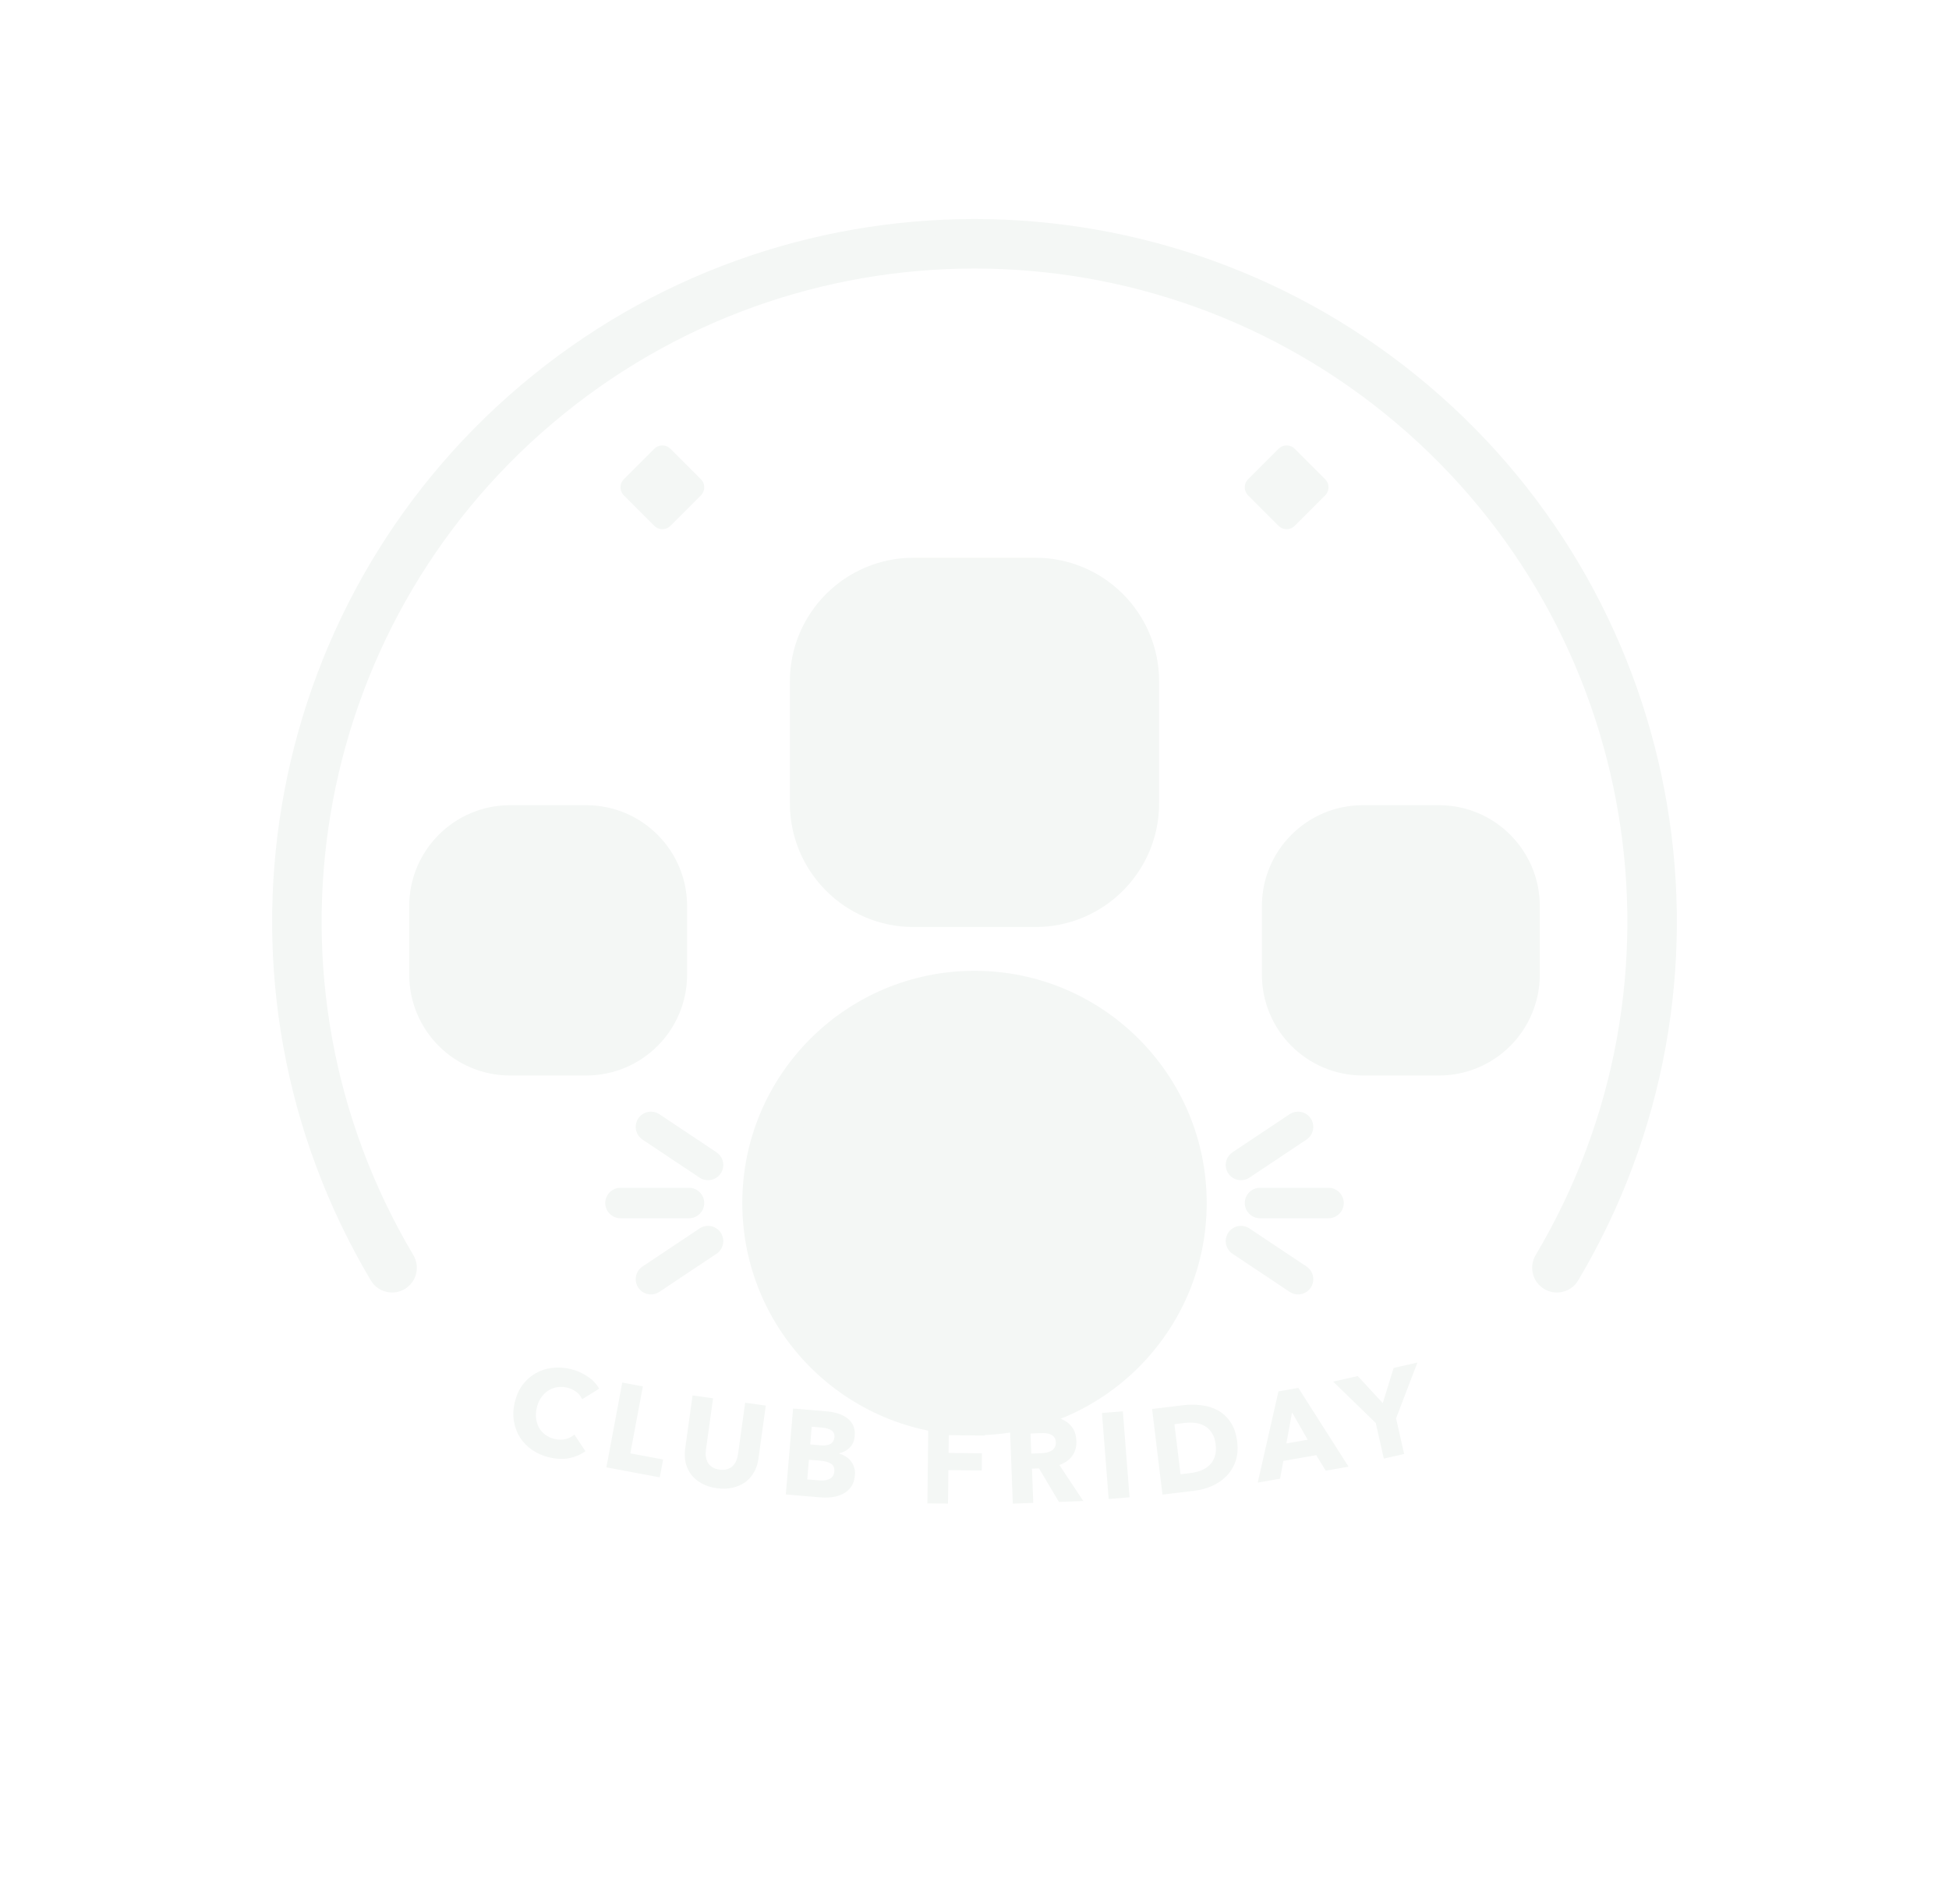
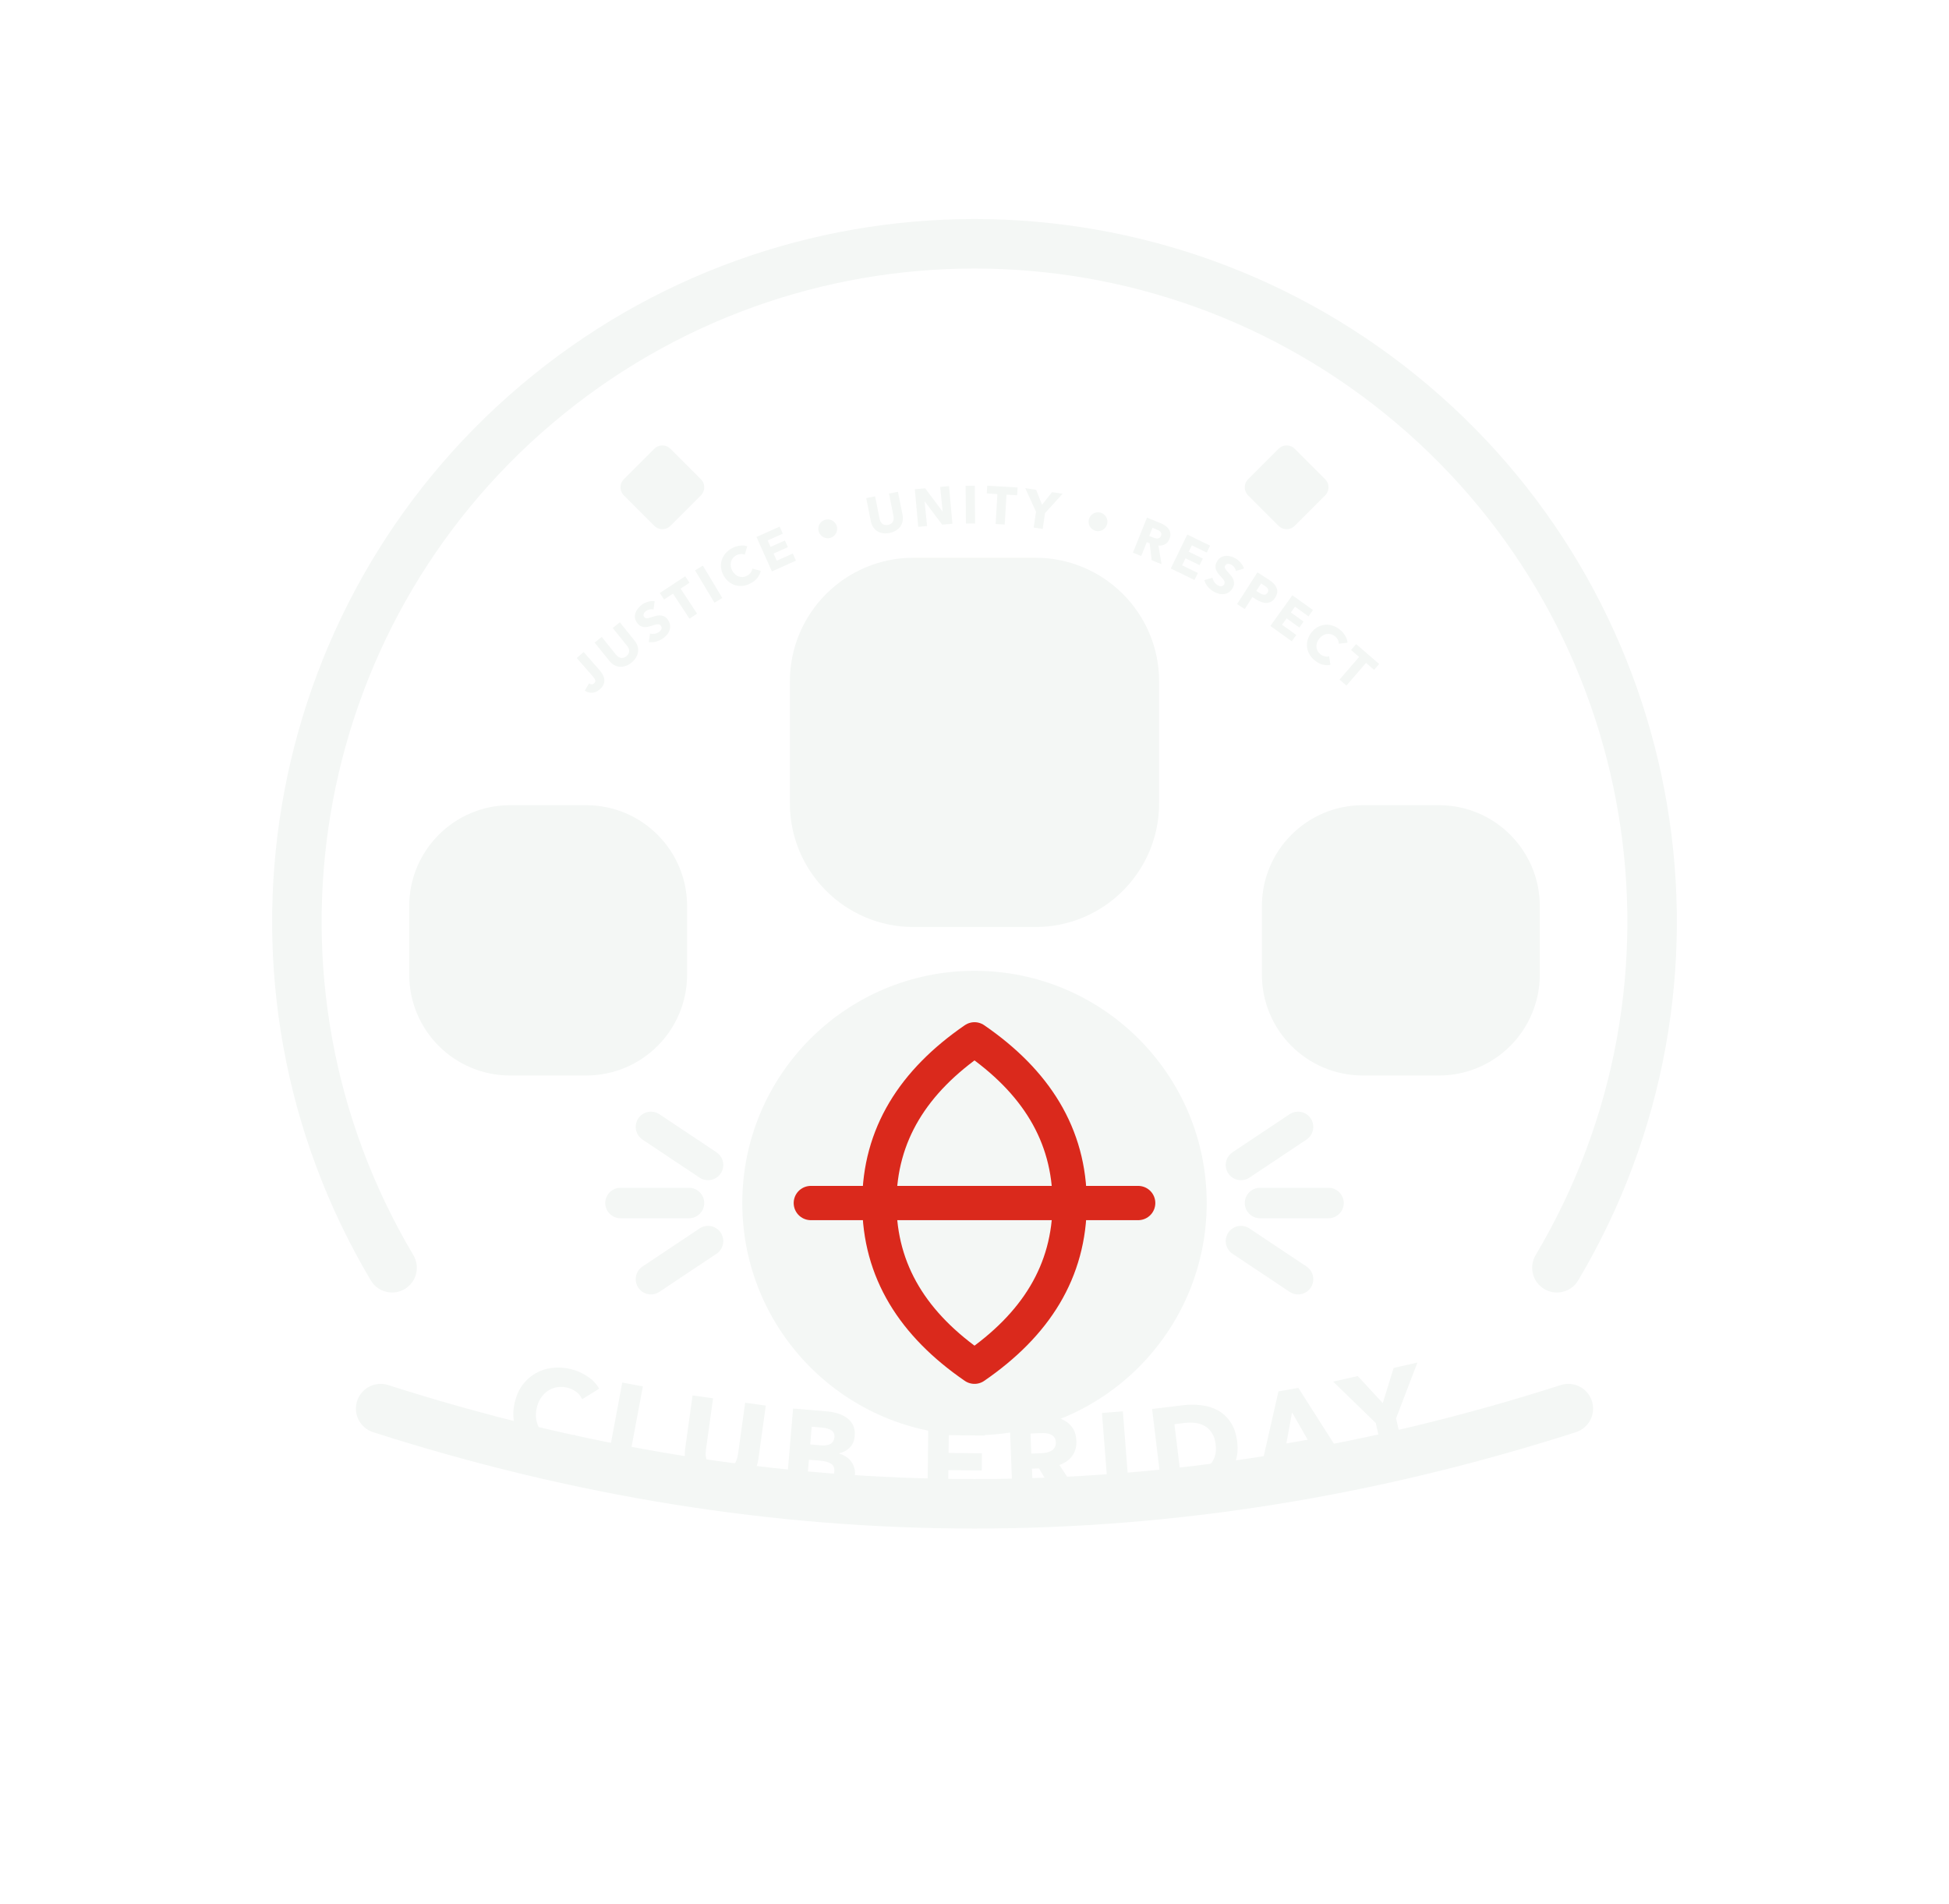
- <svg xmlns="http://www.w3.org/2000/svg" viewBox="0 0 512 500" role="img" aria-labelledby="title desc" version="1.1" id="svg14">
-   <g stroke="#F4F7F5" stroke-width="13" stroke-linecap="round" stroke-linejoin="round" id="g7">
+ <svg xmlns="http://www.w3.org/2000/svg" viewBox="0 0 512 500" role="img" aria-labelledby="title desc" version="1.1" id="svg15">
+   <g stroke="#F4F7F5" stroke-width="13" stroke-linecap="round" stroke-linejoin="round" id="g8">
    <path fill="none" stroke="#F4F7F5" d="M103 333a178 178 0 1 1 306 0" id="path1" />
    <g id="younger-member" aria-label="younger-member">
      <rect x="114" y="218" width="60" height="58" rx="20" fill="#F4F7F5" stroke="#F4F7F5" id="rect1" />
      <circle cx="144" cy="247" r="7" fill="none" stroke="none" id="circle1" />
    </g>
    <g id="adult-member" aria-label="adult-member">
      <rect x="214" y="153" width="84" height="84" rx="26" fill="#F4F7F5" stroke="#F4F7F5" id="rect2" />
      <circle cx="256" cy="195" r="9" fill="none" stroke="none" id="circle2" />
    </g>
    <g id="older-member" aria-label="older-member">
      <rect x="338" y="218" width="60" height="58" rx="20" fill="#F4F7F5" stroke="#F4F7F5" id="rect3" />
      <circle cx="368" cy="247" r="7" fill="none" stroke="none" id="circle3" />
    </g>
    <circle cx="256" cy="316" r="55" fill="#F4F7F5" stroke="#F4F7F5" stroke-width="12" id="circle4" />
-     <path fill="none" stroke="none" stroke-width="9" d="M256 273c-16 11-25 25-25 43s9 32 25 43m0-86c16 11 25 25 25 43s-9 32-25 43m-43-43h86" id="path4" />
+     <path fill="none" stroke="#DA291C" stroke-width="9" d="M256 273c-16 11-25 25-25 43s9 32 25 43m0-86c16 11 25 25 25 43s-9 32-25 43m-43-43h86" id="path4" />
    <path fill="none" stroke="#F4F7F5" stroke-width="8" d="M181 316h-18M186 306l-15-10M186 326l-15 10M331 316h18M326 306l15-10M326 326l15 10" id="path5" />
-     <path fill="#F4F7F5" stroke="#F4F7F5" stroke-width="6" d="m174 120 8 8-8 8-8-8z" id="path6" />
-     <path fill="#F4F7F5" stroke="#F4F7F5" stroke-width="6" d="m338 120 8 8-8 8-8-8z" id="path7" />
+     <path fill="none" stroke="#F4F7F5" d="M100 370 Q256 420 412 370" id="path6" />
+     <path fill="#F4F7F5" stroke="#F4F7F5" stroke-width="6" d="m174 120 8 8-8 8-8-8z" id="path7" />
+     <path fill="#F4F7F5" stroke="#F4F7F5" stroke-width="6" d="m338 120 8 8-8 8-8-8z" id="path8" />
  </g>
-   <defs id="defs7">
-     <path id="motto-arc" d="M103 333a178 178 0 1 1 306 0" />
+   <defs id="defs8">
+     <path id="motto-arc" d="M120 220 Q256 55 392 220" />
    <path id="name-arc" d="M100 370 Q256 420 412 370" />
  </defs>
-   <path d="M103 333a178 178 0 1 1 306 0" fill="none" stroke="none" stroke-width="0" stroke-linecap="round" id="path8" />
-   <path d="M100 370 Q256 420 412 370" fill="none" stroke="none" stroke-width="0" stroke-linecap="round" id="path9" />
-   <g font-family="Avenir Next, Trebuchet MS, Arial, sans-serif" text-anchor="middle" id="g14">
-     <g id="text13" style="font-weight:700;font-size:14px;letter-spacing:1.5;stroke-width:0;paint-order:stroke fill" aria-label="JUSTICE•UNITY•RESPECT">
-       <path style="fill:#f4f7f5" d="m 155.767,95.652 q 0.34,0.48 0.597,1.087 0.269,0.598 0.287,1.254 0.022,0.636 -0.302,1.294 -0.312,0.65 -1.135,1.232 -1.029,0.728 -2.086,0.687 -1.066,-0.052 -1.885,-0.724 l 1.313,-1.804 q 0.306,0.263 0.65,0.312 0.355,0.041 0.663,-0.178 0.48,-0.34 0.394,-0.776 -0.074,-0.445 -0.455,-0.982 l -3.777,-5.337 1.966,-1.391 3.769,5.325 z m 9.796,-6.688 q 0.474,0.76 0.605,1.553 0.136,0.773 -0.058,1.521 -0.201,0.736 -0.723,1.408 -0.51,0.664 -1.329,1.175 -0.832,0.519 -1.652,0.684 -0.821,0.165 -1.558,0.015 -0.745,-0.163 -1.379,-0.625 -0.642,-0.474 -1.116,-1.234 l -3.267,-5.239 2.02,-1.259 3.163,5.073 q 0.215,0.345 0.491,0.602 0.288,0.25 0.621,0.388 0.338,0.119 0.724,0.076 0.398,-0.05 0.825,-0.317 0.428,-0.267 0.636,-0.594 0.22,-0.335 0.262,-0.691 0.035,-0.368 -0.075,-0.729 -0.109,-0.361 -0.324,-0.705 l -3.163,-5.073 2.031,-1.267 3.267,5.239 z m 5.857,-7.349 q -0.458,-0.198 -1.008,-0.154 -0.544,0.025 -0.95,0.245 -0.209,0.114 -0.411,0.271 -0.189,0.15 -0.301,0.355 -0.119,0.192 -0.148,0.431 -0.024,0.22 0.116,0.478 0.12,0.221 0.287,0.322 0.179,0.094 0.411,0.111 0.245,0.011 0.544,-0.025 0.293,-0.047 0.654,-0.116 0.523,-0.093 1.103,-0.169 0.573,-0.088 1.127,-0.007 0.554,0.082 1.053,0.384 0.492,0.29 0.846,0.942 0.407,0.751 0.425,1.458 0.023,0.688 -0.251,1.299 -0.274,0.611 -0.783,1.11 -0.509,0.5 -1.149,0.847 -0.935,0.508 -1.982,0.662 -1.054,0.142 -1.96,-0.147 l 0.616,-2.151 q 0.534,0.22 1.197,0.21 0.669,-0.029 1.186,-0.309 0.234,-0.127 0.429,-0.296 0.195,-0.169 0.295,-0.367 0.112,-0.204 0.11,-0.442 -0.002,-0.238 -0.142,-0.496 -0.134,-0.246 -0.35,-0.352 -0.217,-0.105 -0.524,-0.114 -0.302,-0.027 -0.706,0.049 -0.399,0.057 -0.903,0.156 -0.492,0.092 -0.998,0.128 -0.494,0.029 -0.967,-0.08 -0.468,-0.128 -0.885,-0.427 -0.412,-0.318 -0.732,-0.909 -0.394,-0.726 -0.379,-1.403 0.015,-0.677 0.314,-1.27 0.299,-0.593 0.822,-1.068 0.516,-0.487 1.131,-0.821 0.738,-0.401 1.648,-0.544 0.922,-0.15 1.788,0.065 z m 7.638,-4.377 3.375,7.107 -2.163,1.027 -3.375,-7.107 -2.529,1.201 -0.877,-1.846 7.221,-3.43 0.877,1.846 z m 8.136,4.973 -3.856,-9.131 2.218,-0.937 3.856,9.131 z M 200.224,75.696 q -0.358,0.936 -1.11,1.689 -0.758,0.74 -1.941,1.174 -1.078,0.395 -2.128,0.377 -1.037,-0.022 -1.944,-0.421 -0.911,-0.412 -1.625,-1.179 -0.714,-0.767 -1.113,-1.858 -0.41,-1.117 -0.361,-2.164 0.062,-1.052 0.514,-1.933 0.447,-0.895 1.242,-1.574 0.795,-0.679 1.86,-1.069 0.986,-0.361 2.062,-0.353 1.085,-0.01 1.922,0.444 l -0.966,2.084 q -0.474,-0.318 -1.064,-0.341 -0.59,-0.022 -1.129,0.175 -0.592,0.217 -1.009,0.623 -0.409,0.389 -0.624,0.9 -0.215,0.511 -0.22,1.109 -0.009,0.585 0.217,1.203 0.231,0.631 0.621,1.084 0.39,0.454 0.871,0.709 0.49,0.238 1.053,0.27 0.563,0.032 1.142,-0.18 0.67,-0.246 1.074,-0.692 0.403,-0.446 0.551,-0.977 l 2.104,0.899 z m 2.656,0.613 -2.85,-9.493 6.383,-1.916 0.584,1.944 -4.17,1.252 0.535,1.783 3.942,-1.183 0.551,1.837 -3.942,1.183 0.592,1.971 4.412,-1.324 0.588,1.958 z" id="path14" />
-       <path style="fill:#f4f7f5" d="m 220.84,66.548 q 0.109,0.506 0.011,0.986 -0.098,0.479 -0.355,0.878 -0.258,0.399 -0.655,0.685 -0.397,0.286 -0.903,0.395 -0.506,0.109 -0.986,0.011 -0.479,-0.098 -0.878,-0.355 -0.399,-0.258 -0.685,-0.655 -0.286,-0.397 -0.395,-0.903 -0.109,-0.506 -0.011,-0.986 0.098,-0.479 0.355,-0.878 0.258,-0.399 0.655,-0.685 0.397,-0.286 0.903,-0.395 0.506,-0.109 0.986,-0.011 0.479,0.098 0.878,0.355 0.399,0.258 0.685,0.655 0.286,0.397 0.395,0.903 z" id="path15" />
-       <path style="fill:#f4f7f5" d="m 237.819,65.176 q 0.113,0.889 -0.099,1.664 -0.2,0.759 -0.688,1.358 -0.49,0.584 -1.245,0.977 -0.741,0.39 -1.699,0.512 -0.972,0.124 -1.787,-0.069 -0.815,-0.193 -1.422,-0.638 -0.609,-0.459 -0.992,-1.144 -0.385,-0.699 -0.498,-1.588 l -0.778,-6.125 2.361,-0.3 0.754,5.93 q 0.051,0.403 0.194,0.752 0.157,0.347 0.402,0.612 0.258,0.25 0.626,0.372 0.382,0.121 0.882,0.057 0.5,-0.064 0.826,-0.274 0.34,-0.213 0.527,-0.519 0.185,-0.32 0.236,-0.693 0.051,-0.373 1.6e-4,-0.776 l -0.754,-5.93 2.375,-0.302 0.778,6.125 z m 9.907,3.044 -4.358,-6.24 -0.042,0.002 0.431,6.468 -2.32,0.134 -0.573,-9.895 2.725,-0.158 4.343,6.227 0.042,-0.002 -0.43,-6.454 2.32,-0.134 0.573,9.895 z m 6.05,-0.178 -0.058,-9.912 2.408,-0.014 0.058,9.912 z m 10.313,-7.703 -0.295,7.862 -2.392,-0.09 0.295,-7.862 -2.798,-0.105 0.076,-2.043 7.988,0.299 -0.076,2.043 z m 9.886,4.398 -0.397,4.181 -2.383,-0.226 0.397,-4.181 -3.168,-6.038 2.885,0.274 1.758,3.851 2.451,-3.452 2.787,0.264 z" id="path16" />
-       <path style="fill:#f4f7f5" d="m 289.958,66.311 q -0.091,0.51 -0.363,0.916 -0.272,0.406 -0.662,0.678 -0.39,0.272 -0.865,0.386 -0.476,0.114 -0.985,0.023 -0.51,-0.091 -0.916,-0.363 -0.406,-0.272 -0.678,-0.662 -0.272,-0.39 -0.386,-0.865 -0.114,-0.476 -0.023,-0.985 0.091,-0.51 0.363,-0.916 0.272,-0.406 0.662,-0.678 0.39,-0.272 0.865,-0.386 0.476,-0.114 0.985,-0.023 0.51,0.091 0.916,0.363 0.406,0.272 0.678,0.662 0.272,0.39 0.386,0.865 0.114,0.476 0.023,0.985 z" id="path17" />
-       <path style="fill:#f4f7f5" d="m 302.245,74.283 -1.062,-4.352 -0.785,-0.208 -1.009,3.802 -2.273,-0.603 2.542,-9.581 3.654,0.969 q 0.69,0.183 1.3,0.504 0.627,0.311 1.052,0.786 0.438,0.478 0.602,1.116 0.164,0.637 -0.055,1.463 -0.258,0.974 -0.962,1.497 -0.704,0.523 -1.713,0.56 l 1.416,4.764 z m 1.668,-6.669 q 0.09,-0.338 -0.005,-0.581 -0.078,-0.252 -0.279,-0.422 -0.184,-0.179 -0.458,-0.295 -0.26,-0.112 -0.517,-0.181 l -1.231,-0.327 -0.592,2.233 1.096,0.291 q 0.284,0.075 0.593,0.114 0.312,0.025 0.588,-0.032 0.276,-0.057 0.486,-0.248 0.223,-0.187 0.32,-0.552 z m 3.372,8.118 3.096,-9.416 6.331,2.082 -0.634,1.928 -4.136,-1.36 -0.582,1.769 3.91,1.286 -0.599,1.822 -3.91,-1.286 -0.643,1.955 4.376,1.439 -0.638,1.942 z m 16.807,-1.778 q -0.144,-0.477 -0.531,-0.87 -0.369,-0.4 -0.8,-0.569 -0.222,-0.087 -0.472,-0.14 -0.237,-0.048 -0.465,-0.002 -0.223,0.033 -0.425,0.164 -0.184,0.124 -0.291,0.397 -0.092,0.235 -0.062,0.427 0.043,0.197 0.18,0.386 0.15,0.194 0.369,0.4 0.225,0.193 0.51,0.425 0.408,0.34 0.84,0.735 0.437,0.382 0.732,0.858 0.295,0.476 0.385,1.053 0.095,0.563 -0.175,1.254 -0.311,0.795 -0.841,1.264 -0.511,0.461 -1.155,0.645 -0.643,0.184 -1.354,0.116 -0.71,-0.068 -1.388,-0.333 -0.991,-0.388 -1.784,-1.089 -0.788,-0.714 -1.15,-1.593 l 2.042,-0.914 q 0.176,0.55 0.611,1.051 0.453,0.493 1.001,0.708 0.248,0.097 0.503,0.137 0.255,0.04 0.47,-0.011 0.228,-0.046 0.409,-0.201 0.181,-0.155 0.288,-0.428 0.102,-0.261 0.043,-0.494 -0.059,-0.234 -0.25,-0.474 -0.173,-0.248 -0.492,-0.509 -0.301,-0.268 -0.701,-0.59 -0.387,-0.317 -0.741,-0.681 -0.341,-0.359 -0.562,-0.791 -0.203,-0.44 -0.244,-0.952 -0.022,-0.52 0.223,-1.146 0.301,-0.769 0.828,-1.194 0.527,-0.425 1.173,-0.578 0.646,-0.153 1.346,-0.059 0.705,0.081 1.357,0.336 0.782,0.306 1.478,0.91 0.709,0.608 1.102,1.409 z m 11.002,5.381 q -0.362,0.789 -0.906,1.202 -0.538,0.4 -1.186,0.503 -0.648,0.103 -1.367,-0.042 -0.719,-0.145 -1.419,-0.466 l -1.082,-0.496 -1.558,3.398 -2.176,-0.998 4.133,-9.009 3.309,1.518 q 0.738,0.339 1.304,0.783 0.585,0.438 0.904,0.984 0.338,0.54 0.36,1.197 0.041,0.65 -0.315,1.426 z m -2.182,-0.985 q 0.146,-0.318 0.112,-0.58 -0.034,-0.262 -0.198,-0.476 -0.164,-0.214 -0.426,-0.38 -0.25,-0.161 -0.542,-0.295 l -0.954,-0.438 -0.975,2.125 0.916,0.42 q 0.305,0.14 0.609,0.218 0.303,0.078 0.578,0.049 0.287,-0.022 0.508,-0.167 0.226,-0.158 0.372,-0.476 z m 1.744,8.444 4.643,-8.757 5.888,3.122 -0.951,1.793 -3.847,-2.04 -0.872,1.645 3.636,1.928 -0.898,1.695 -3.636,-1.928 -0.964,1.818 4.069,2.158 -0.957,1.806 z m 16.749,8.008 q -0.955,0.303 -2.013,0.184 -1.051,-0.132 -2.127,-0.787 -0.981,-0.597 -1.621,-1.43 -0.628,-0.825 -0.882,-1.783 -0.246,-0.969 -0.09,-2.005 0.156,-1.036 0.76,-2.029 0.619,-1.016 1.468,-1.63 0.861,-0.607 1.832,-0.802 0.979,-0.207 2.005,-0.009 1.026,0.199 1.995,0.789 0.897,0.546 1.561,1.393 0.684,0.842 0.85,1.78 l -2.232,0.542 q -0.047,-0.569 -0.397,-1.045 -0.35,-0.475 -0.84,-0.774 -0.538,-0.328 -1.116,-0.401 -0.559,-0.078 -1.093,0.072 -0.534,0.15 -1.005,0.519 -0.463,0.357 -0.806,0.919 -0.349,0.574 -0.461,1.161 -0.112,0.588 -0.012,1.124 0.119,0.531 0.445,0.992 0.326,0.461 0.852,0.781 0.61,0.371 1.21,0.409 0.6,0.038 1.108,-0.178 l 0.607,2.206 z m 9.073,-1.636 -4.477,6.47 -1.969,-1.362 4.477,-6.47 -2.302,-1.593 1.163,-1.681 6.573,4.549 -1.163,1.681 z" id="path18" />
+   <path d="M120 220 Q256 55 392 220" fill="none" stroke="none" stroke-width="6" stroke-linecap="round" id="path9" />
+   <path d="M100 370 Q256 420 412 370" fill="none" stroke="none" stroke-width="6" stroke-linecap="round" id="path10" />
+   <g font-family="Avenir Next, Trebuchet MS, Arial, sans-serif" text-anchor="middle" id="g15">
+     <g id="text14" style="font-weight:700;font-size:14px;letter-spacing:1.5;stroke-width:0;paint-order:stroke fill" aria-label="JUSTICE•UNITY•RESPECT">
+       <path style="fill:#f4f7f5" d="m 157.619,176.167 q 0.387,0.442 0.706,1.019 0.33,0.567 0.416,1.218 0.087,0.631 -0.167,1.318 -0.243,0.678 -1.002,1.343 -0.948,0.83 -2.004,0.899 -1.065,0.059 -1.949,-0.526 l 1.12,-1.93 q 0.332,0.23 0.678,0.243 0.357,0.004 0.641,-0.245 0.442,-0.387 0.312,-0.813 -0.12,-0.435 -0.554,-0.93 l -4.308,-4.918 1.811,-1.587 4.299,4.908 z m 9.081,-7.9 q 0.562,0.698 0.787,1.469 0.227,0.751 0.125,1.517 -0.111,0.755 -0.549,1.484 -0.426,0.721 -1.179,1.326 -0.763,0.615 -1.558,0.877 -0.795,0.263 -1.545,0.201 -0.759,-0.072 -1.444,-0.455 -0.694,-0.394 -1.256,-1.092 l -3.871,-4.809 1.854,-1.492 3.749,4.657 q 0.255,0.316 0.559,0.538 0.315,0.213 0.663,0.311 0.35,0.078 0.728,-0.011 0.389,-0.097 0.781,-0.413 0.393,-0.316 0.56,-0.666 0.178,-0.359 0.177,-0.718 -0.01,-0.369 -0.162,-0.714 -0.152,-0.345 -0.406,-0.661 l -3.749,-4.657 1.865,-1.501 3.871,4.809 z m 4.991,-8.171 q -0.48,-0.135 -1.019,-0.019 -0.536,0.096 -0.909,0.369 -0.192,0.14 -0.371,0.323 -0.168,0.174 -0.252,0.391 -0.092,0.206 -0.09,0.447 0.005,0.221 0.179,0.459 0.148,0.204 0.327,0.282 0.189,0.07 0.422,0.056 0.244,-0.022 0.536,-0.096 0.284,-0.086 0.633,-0.202 0.506,-0.161 1.071,-0.313 0.557,-0.163 1.117,-0.156 0.56,0.007 1.094,0.241 0.526,0.223 0.963,0.822 0.503,0.69 0.614,1.389 0.114,0.679 -0.076,1.321 -0.191,0.642 -0.629,1.204 -0.439,0.563 -1.027,0.992 -0.86,0.627 -1.877,0.919 -1.026,0.28 -1.962,0.114 l 0.326,-2.213 q 0.558,0.147 1.215,0.05 0.66,-0.117 1.135,-0.464 0.215,-0.157 0.386,-0.35 0.171,-0.194 0.243,-0.403 0.084,-0.217 0.051,-0.453 -0.033,-0.236 -0.206,-0.473 -0.165,-0.226 -0.394,-0.302 -0.229,-0.076 -0.534,-0.044 -0.303,0.013 -0.694,0.142 -0.388,0.11 -0.875,0.274 -0.475,0.156 -0.972,0.259 -0.486,0.094 -0.97,0.049 -0.481,-0.065 -0.934,-0.307 -0.45,-0.261 -0.846,-0.804 -0.487,-0.667 -0.562,-1.34 -0.075,-0.673 0.143,-1.3 0.218,-0.627 0.674,-1.167 0.447,-0.551 1.013,-0.964 0.679,-0.495 1.561,-0.758 0.894,-0.271 1.78,-0.172 z m 7.102,-5.48 4.329,6.57 -1.999,1.317 -4.329,-6.57 -2.338,1.54 -1.125,-1.707 6.675,-4.398 1.125,1.707 z m 8.891,3.696 -5.101,-8.499 2.065,-1.239 5.101,8.499 z m 12.165,-8.362 q -0.225,0.977 -0.867,1.827 -0.648,0.837 -1.76,1.43 -1.013,0.54 -2.056,0.668 -1.03,0.121 -1.983,-0.148 -0.959,-0.282 -1.772,-0.943 -0.813,-0.661 -1.359,-1.687 -0.56,-1.05 -0.656,-2.093 -0.084,-1.05 0.242,-1.986 0.32,-0.948 1.013,-1.73 0.693,-0.782 1.694,-1.316 0.927,-0.494 1.994,-0.635 1.073,-0.16 1.965,0.174 l -0.669,2.197 q -0.514,-0.25 -1.101,-0.19 -0.587,0.059 -1.094,0.329 -0.556,0.296 -0.913,0.757 -0.352,0.441 -0.494,0.977 -0.143,0.536 -0.064,1.129 0.072,0.581 0.381,1.161 0.316,0.593 0.765,0.988 0.449,0.395 0.961,0.582 0.518,0.168 1.08,0.122 0.562,-0.046 1.106,-0.336 0.63,-0.336 0.968,-0.833 0.338,-0.497 0.411,-1.044 l 2.208,0.6 z m 2.934,0.143 -4.054,-9.045 6.081,-2.726 0.83,1.852 -3.973,1.781 0.762,1.699 3.756,-1.684 0.785,1.75 -3.756,1.684 0.842,1.878 4.203,-1.884 0.836,1.865 z" id="path15" />
+       <path style="fill:#f4f7f5" d="m 219.8,138.124 q 0.162,0.492 0.117,0.979 -0.046,0.487 -0.26,0.911 -0.214,0.424 -0.578,0.751 -0.364,0.327 -0.856,0.489 -0.492,0.162 -0.979,0.117 -0.487,-0.046 -0.911,-0.26 -0.424,-0.214 -0.751,-0.578 -0.327,-0.364 -0.489,-0.856 -0.162,-0.492 -0.117,-0.979 0.046,-0.487 0.26,-0.911 0.214,-0.424 0.578,-0.751 0.364,-0.327 0.856,-0.489 0.492,-0.162 0.979,-0.117 0.487,0.046 0.911,0.26 0.424,0.214 0.751,0.578 0.327,0.364 0.489,0.856 z" id="path16" />
+       <path style="fill:#f4f7f5" d="m 237.095,135.231 q 0.175,0.879 0.018,1.667 -0.146,0.771 -0.591,1.403 -0.448,0.617 -1.173,1.062 -0.711,0.441 -1.659,0.63 -0.961,0.191 -1.787,0.056 -0.826,-0.135 -1.463,-0.537 -0.639,-0.415 -1.07,-1.072 -0.433,-0.67 -0.608,-1.549 l -1.206,-6.055 2.334,-0.465 1.168,5.863 q 0.079,0.398 0.247,0.736 0.181,0.335 0.444,0.582 0.274,0.231 0.65,0.327 0.39,0.094 0.884,-0.005 0.494,-0.098 0.805,-0.332 0.324,-0.236 0.489,-0.554 0.162,-0.332 0.187,-0.708 0.025,-0.376 -0.054,-0.774 l -1.168,-5.863 2.348,-0.468 1.206,6.055 z m 10.404,2.578 -4.565,-6.091 -0.042,0.004 0.647,6.45 -2.314,0.212 -0.905,-9.871 2.719,-0.249 4.55,6.078 0.042,-0.004 -0.646,-6.436 2.314,-0.212 0.905,9.871 z m 6.253,-0.292 -0.092,-9.912 2.408,-0.022 0.092,9.912 z m 10.654,-7.596 -0.466,7.854 -2.39,-0.142 0.466,-7.854 -2.795,-0.166 0.121,-2.04 7.98,0.474 -0.121,2.04 z m 10.126,4.851 -0.621,4.154 -2.368,-0.354 0.621,-4.154 -2.839,-6.2 2.866,0.428 1.549,3.94 2.633,-3.315 2.769,0.414 z" id="path17" />
+       <path style="fill:#f4f7f5" d="m 290.832,137.706 q -0.139,0.499 -0.447,0.878 -0.309,0.379 -0.722,0.613 -0.414,0.234 -0.898,0.303 -0.484,0.069 -0.983,-0.069 -0.499,-0.139 -0.878,-0.447 -0.379,-0.309 -0.613,-0.722 -0.234,-0.414 -0.303,-0.898 -0.069,-0.484 0.069,-0.983 0.139,-0.499 0.447,-0.878 0.309,-0.379 0.722,-0.613 0.414,-0.234 0.898,-0.303 0.484,-0.069 0.983,0.069 0.499,0.139 0.878,0.447 0.379,0.309 0.613,0.722 0.234,0.414 0.303,0.898 0.069,0.484 -0.069,0.983 z" id="path18" />
+       <path style="fill:#f4f7f5" d="m 302.541,147.15 -0.524,-4.449 -0.754,-0.302 -1.464,3.651 -2.183,-0.875 3.689,-9.2 3.508,1.407 q 0.663,0.266 1.229,0.659 0.585,0.385 0.948,0.908 0.377,0.528 0.462,1.181 0.085,0.653 -0.233,1.445 -0.375,0.936 -1.137,1.369 -0.762,0.434 -1.768,0.347 l 0.825,4.901 z m 2.467,-6.417 q 0.13,-0.325 0.066,-0.577 -0.047,-0.26 -0.226,-0.453 -0.161,-0.2 -0.418,-0.349 -0.244,-0.143 -0.491,-0.242 l -1.182,-0.474 -0.86,2.144 1.053,0.422 q 0.273,0.109 0.574,0.185 0.307,0.063 0.588,0.04 0.281,-0.023 0.512,-0.187 0.244,-0.158 0.385,-0.509 z m 2.56,8.591 4.33,-8.916 5.994,2.911 -0.887,1.826 -3.916,-1.902 -0.814,1.675 3.702,1.798 -0.838,1.725 -3.702,-1.798 -0.899,1.851 4.143,2.012 -0.893,1.839 z m 17.105,0.655 q -0.076,-0.493 -0.405,-0.935 -0.31,-0.448 -0.712,-0.675 -0.207,-0.117 -0.447,-0.204 -0.228,-0.08 -0.461,-0.067 -0.226,0.001 -0.444,0.103 -0.199,0.097 -0.344,0.353 -0.124,0.22 -0.121,0.414 0.015,0.201 0.124,0.407 0.121,0.213 0.31,0.448 0.196,0.223 0.446,0.492 0.357,0.394 0.729,0.845 0.379,0.439 0.605,0.952 0.225,0.513 0.234,1.096 0.015,0.571 -0.349,1.218 -0.419,0.744 -1.009,1.135 -0.571,0.385 -1.234,0.478 -0.663,0.092 -1.357,-0.074 -0.694,-0.166 -1.328,-0.524 -0.927,-0.523 -1.614,-1.328 -0.68,-0.817 -0.917,-1.738 l 2.15,-0.62 q 0.097,0.569 0.458,1.126 0.38,0.552 0.892,0.841 0.232,0.131 0.479,0.206 0.247,0.075 0.467,0.055 0.233,-0.013 0.433,-0.141 0.201,-0.128 0.345,-0.384 0.138,-0.244 0.112,-0.483 -0.026,-0.239 -0.182,-0.504 -0.137,-0.27 -0.417,-0.572 -0.261,-0.308 -0.612,-0.682 -0.339,-0.368 -0.638,-0.778 -0.287,-0.403 -0.446,-0.862 -0.14,-0.465 -0.108,-0.977 0.051,-0.518 0.381,-1.103 0.406,-0.72 0.987,-1.067 0.581,-0.347 1.243,-0.408 0.661,-0.061 1.341,0.129 0.687,0.178 1.297,0.522 0.732,0.413 1.337,1.107 0.617,0.701 0.895,1.549 z m 10.334,6.986 q -0.468,0.731 -1.064,1.064 -0.588,0.321 -1.245,0.333 -0.656,0.012 -1.348,-0.232 -0.692,-0.244 -1.34,-0.659 l -1.002,-0.642 -2.017,3.147 -2.015,-1.292 5.349,-8.345 3.064,1.964 q 0.684,0.438 1.182,0.957 0.518,0.515 0.758,1.101 0.259,0.582 0.189,1.235 -0.051,0.649 -0.511,1.368 z m -2.023,-1.28 q 0.189,-0.295 0.192,-0.559 0.003,-0.264 -0.129,-0.499 -0.132,-0.235 -0.369,-0.436 -0.225,-0.194 -0.496,-0.368 l -0.884,-0.567 -1.262,1.968 0.849,0.544 q 0.283,0.181 0.572,0.3 0.29,0.119 0.565,0.13 0.288,0.018 0.526,-0.095 0.246,-0.125 0.435,-0.419 z m 0.741,8.73 5.773,-8.057 5.417,3.881 -1.182,1.65 -3.539,-2.536 -1.085,1.514 3.346,2.397 -1.117,1.559 -3.346,-2.397 -1.199,1.673 3.744,2.683 -1.191,1.661 z m 15.772,10.225 q -0.985,0.184 -2.021,-0.064 -1.027,-0.259 -2.015,-1.042 -0.9,-0.713 -1.434,-1.617 -0.523,-0.896 -0.657,-1.877 -0.125,-0.992 0.156,-2.001 0.281,-1.009 1.003,-1.92 0.739,-0.933 1.657,-1.438 0.929,-0.497 1.917,-0.572 0.997,-0.086 1.991,0.237 0.994,0.323 1.883,1.027 0.823,0.652 1.379,1.574 0.575,0.92 0.626,1.871 l -2.281,0.265 q 0.023,-0.571 -0.266,-1.085 -0.289,-0.515 -0.739,-0.871 -0.494,-0.391 -1.059,-0.535 -0.545,-0.146 -1.094,-0.062 -0.548,0.084 -1.061,0.392 -0.504,0.298 -0.912,0.814 -0.417,0.527 -0.6,1.096 -0.183,0.569 -0.15,1.114 0.053,0.542 0.32,1.039 0.267,0.497 0.75,0.88 0.56,0.443 1.151,0.554 0.591,0.111 1.121,-0.041 l 0.333,2.264 z m 9.352,-0.518 -5.142,5.955 -1.812,-1.564 5.142,-5.955 -2.119,-1.83 1.336,-1.547 6.051,5.224 -1.336,1.547 z" id="path19" />
    </g>
-     <path d="m 153.785,381.183 q -1.858,1.34 -4.241,1.835 -2.376,0.464 -5.18,-0.192 -2.555,-0.597 -4.54,-1.948 -1.953,-1.344 -3.186,-3.242 -1.225,-1.929 -1.626,-4.291 -0.401,-2.361 0.203,-4.948 0.619,-2.649 2.025,-4.588 1.437,-1.932 3.407,-3.049 1.977,-1.148 4.348,-1.449 2.371,-0.3 4.895,0.289 2.337,0.546 4.384,1.912 2.085,1.342 3.116,3.259 l -4.459,2.77 q -0.508,-1.203 -1.606,-1.986 -1.099,-0.783 -2.376,-1.081 -1.402,-0.328 -2.71,-0.075 -1.269,0.229 -2.322,0.936 -1.053,0.707 -1.811,1.844 -0.751,1.106 -1.094,2.571 -0.35,1.496 -0.173,2.851 0.176,1.356 0.775,2.449 0.637,1.069 1.674,1.837 1.036,0.768 2.407,1.088 1.589,0.371 2.919,0.025 1.33,-0.346 2.279,-1.176 l 2.892,4.357 z m 5.513,4.243 4.168,-22.269 5.41,1.013 -3.291,17.583 8.618,1.613 -0.877,4.687 z m 39.936,-2.243 q -0.282,2.029 -1.212,3.612 -0.894,1.556 -2.329,2.584 -1.431,0.997 -3.33,1.412 -1.867,0.419 -4.054,0.116 -2.219,-0.308 -3.901,-1.22 -1.683,-0.912 -2.756,-2.256 -1.069,-1.376 -1.506,-3.117 -0.432,-1.772 -0.151,-3.801 l 1.94,-13.978 5.388,0.748 -1.879,13.534 q -0.128,0.919 -0.02,1.774 0.139,0.859 0.522,1.591 0.419,0.704 1.159,1.195 0.771,0.495 1.912,0.653 1.141,0.158 1.986,-0.112 0.877,-0.266 1.472,-0.83 0.6,-0.595 0.936,-1.389 0.336,-0.793 0.464,-1.712 l 1.879,-13.534 5.42,0.752 -1.94,13.978 z m 25.354,4.287 q -0.157,1.849 -0.998,3.063 -0.839,1.181 -2.115,1.844 -1.277,0.662 -2.869,0.881 -1.558,0.189 -3.184,0.051 l -8.992,-0.763 1.915,-22.575 8.992,0.763 q 1.307,0.111 2.654,0.514 1.349,0.371 2.409,1.136 1.062,0.732 1.669,1.908 0.607,1.175 0.461,2.897 -0.16,1.881 -1.285,3.038 -1.123,1.125 -2.827,1.527 l -0.005,0.064 q 0.943,0.241 1.734,0.757 0.826,0.488 1.375,1.209 0.581,0.724 0.856,1.646 0.307,0.925 0.212,2.041 z m -5.383,-9.995 q 0.097,-1.148 -0.752,-1.734 -0.815,-0.615 -2.537,-0.761 l -2.678,-0.227 -0.395,4.655 2.933,0.249 q 1.531,0.13 2.411,-0.406 0.915,-0.565 1.018,-1.776 z m -0.027,9.022 q 0.119,-1.403 -0.887,-2.034 -1.006,-0.631 -2.76,-0.78 l -3.029,-0.257 -0.438,5.165 3.061,0.26 q 0.638,0.054 1.315,0.015 0.712,-0.068 1.279,-0.309 0.598,-0.238 0.992,-0.719 0.397,-0.512 0.467,-1.341 z m 30.063,-9.529 -0.053,4.672 8.767,0.099 -0.051,4.512 -8.767,-0.099 -0.099,8.799 -5.408,-0.061 0.255,-22.655 14.911,0.168 -0.053,4.672 z m 28.942,17.54 -5.231,-8.801 -1.855,0.07 0.338,8.986 -5.372,0.202 -0.853,-22.64 8.634,-0.325 q 1.631,-0.061 3.179,0.233 1.579,0.261 2.824,1.014 1.277,0.752 2.062,2.036 0.785,1.283 0.858,3.234 0.087,2.302 -1.101,3.916 -1.188,1.614 -3.369,2.368 l 6.281,9.466 z m -0.815,-15.692 q -0.03,-0.799 -0.4,-1.266 -0.339,-0.5 -0.892,-0.735 -0.522,-0.269 -1.198,-0.339 -0.643,-0.072 -1.251,-0.049 l -2.91,0.11 0.199,5.276 2.59,-0.098 q 0.672,-0.025 1.371,-0.148 0.699,-0.154 1.263,-0.464 0.565,-0.309 0.896,-0.866 0.363,-0.558 0.331,-1.421 z m 13.88,14.914 -1.763,-22.587 5.487,-0.428 1.763,22.587 z m 33.761,-14.995 q 0.358,2.954 -0.492,5.249 -0.822,2.259 -2.464,3.876 -1.614,1.582 -3.788,2.522 -2.179,0.909 -4.498,1.189 l -8.387,1.016 -2.725,-22.492 8.133,-0.985 q 2.383,-0.289 4.771,0.002 2.384,0.259 4.353,1.342 1.965,1.051 3.338,3.077 1.374,2.026 1.758,5.202 z m -5.655,0.685 q -0.231,-1.906 -1.016,-3.068 -0.758,-1.198 -1.894,-1.801 -1.109,-0.639 -2.482,-0.795 -1.341,-0.16 -2.739,0.009 l -2.7,0.327 1.593,13.152 2.573,-0.312 q 1.461,-0.177 2.757,-0.656 1.324,-0.515 2.248,-1.4 0.956,-0.889 1.406,-2.233 0.481,-1.348 0.254,-3.222 z m 28.919,6.881 -2.502,-4.077 -8.636,1.515 -0.871,4.669 -5.862,1.028 5.447,-23.957 5.232,-0.918 13.181,20.69 z m -8.858,-15.308 -1.493,8.157 5.61,-0.984 z m 27.331,1.563 2.121,9.363 -5.337,1.209 -2.121,-9.363 -11.186,-10.852 6.46,-1.464 6.565,7.109 2.86,-9.244 6.242,-1.414 z" id="text14" style="font-weight:800;font-size:32px;letter-spacing:4;fill:#f4f7f5;stroke-width:0;paint-order:stroke fill" aria-label="CLUB FRIDAY" />
+     <path d="m 153.785,381.183 q -1.858,1.34 -4.241,1.835 -2.376,0.464 -5.18,-0.192 -2.555,-0.597 -4.54,-1.948 -1.953,-1.344 -3.186,-3.242 -1.225,-1.929 -1.626,-4.291 -0.401,-2.361 0.203,-4.948 0.619,-2.649 2.025,-4.588 1.437,-1.932 3.407,-3.049 1.977,-1.148 4.348,-1.449 2.371,-0.3 4.895,0.289 2.337,0.546 4.384,1.912 2.085,1.342 3.116,3.259 l -4.459,2.77 q -0.508,-1.203 -1.606,-1.986 -1.099,-0.783 -2.376,-1.081 -1.402,-0.328 -2.71,-0.075 -1.269,0.229 -2.322,0.936 -1.053,0.707 -1.811,1.844 -0.751,1.106 -1.094,2.571 -0.35,1.496 -0.173,2.851 0.176,1.356 0.775,2.449 0.637,1.069 1.674,1.837 1.036,0.768 2.407,1.088 1.589,0.371 2.919,0.025 1.33,-0.346 2.279,-1.176 l 2.892,4.357 z m 5.513,4.243 4.168,-22.269 5.41,1.013 -3.291,17.583 8.618,1.613 -0.877,4.687 z m 39.936,-2.243 q -0.282,2.029 -1.212,3.612 -0.894,1.556 -2.329,2.584 -1.431,0.997 -3.33,1.412 -1.867,0.419 -4.054,0.116 -2.219,-0.308 -3.901,-1.22 -1.683,-0.912 -2.756,-2.256 -1.069,-1.376 -1.506,-3.117 -0.432,-1.772 -0.151,-3.801 l 1.94,-13.978 5.388,0.748 -1.879,13.534 q -0.128,0.919 -0.02,1.774 0.139,0.859 0.522,1.591 0.419,0.704 1.159,1.195 0.771,0.495 1.912,0.653 1.141,0.158 1.986,-0.112 0.877,-0.266 1.472,-0.83 0.6,-0.595 0.936,-1.389 0.336,-0.793 0.464,-1.712 l 1.879,-13.534 5.42,0.752 -1.94,13.978 z m 25.354,4.287 q -0.157,1.849 -0.998,3.063 -0.839,1.181 -2.115,1.844 -1.277,0.662 -2.869,0.881 -1.558,0.189 -3.184,0.051 l -8.992,-0.763 1.915,-22.575 8.992,0.763 q 1.307,0.111 2.654,0.514 1.349,0.371 2.409,1.136 1.062,0.732 1.669,1.908 0.607,1.175 0.461,2.897 -0.16,1.881 -1.285,3.038 -1.123,1.125 -2.827,1.527 l -0.005,0.064 q 0.943,0.241 1.734,0.757 0.826,0.488 1.375,1.209 0.581,0.724 0.856,1.646 0.307,0.925 0.212,2.041 z m -5.383,-9.995 q 0.097,-1.148 -0.752,-1.734 -0.815,-0.615 -2.537,-0.761 l -2.678,-0.227 -0.395,4.655 2.933,0.249 q 1.531,0.13 2.411,-0.406 0.915,-0.565 1.018,-1.776 z m -0.027,9.022 q 0.119,-1.403 -0.887,-2.034 -1.006,-0.631 -2.76,-0.78 l -3.029,-0.257 -0.438,5.165 3.061,0.26 q 0.638,0.054 1.315,0.015 0.712,-0.068 1.279,-0.309 0.598,-0.238 0.992,-0.719 0.397,-0.512 0.467,-1.341 z m 30.063,-9.529 -0.053,4.672 8.767,0.099 -0.051,4.512 -8.767,-0.099 -0.099,8.799 -5.408,-0.061 0.255,-22.655 14.911,0.168 -0.053,4.672 z m 28.942,17.54 -5.231,-8.801 -1.855,0.07 0.338,8.986 -5.372,0.202 -0.853,-22.64 8.634,-0.325 q 1.631,-0.061 3.179,0.233 1.579,0.261 2.824,1.014 1.277,0.752 2.062,2.036 0.785,1.283 0.858,3.234 0.087,2.302 -1.101,3.916 -1.188,1.614 -3.369,2.368 l 6.281,9.466 z m -0.815,-15.692 q -0.03,-0.799 -0.4,-1.266 -0.339,-0.5 -0.892,-0.735 -0.522,-0.269 -1.198,-0.339 -0.643,-0.072 -1.251,-0.049 l -2.91,0.11 0.199,5.276 2.59,-0.098 q 0.672,-0.025 1.371,-0.148 0.699,-0.154 1.263,-0.464 0.565,-0.309 0.896,-0.866 0.363,-0.558 0.331,-1.421 z m 13.88,14.914 -1.763,-22.587 5.487,-0.428 1.763,22.587 z m 33.761,-14.995 q 0.358,2.954 -0.492,5.249 -0.822,2.259 -2.464,3.876 -1.614,1.582 -3.788,2.522 -2.179,0.909 -4.498,1.189 l -8.387,1.016 -2.725,-22.492 8.133,-0.985 q 2.383,-0.289 4.771,0.002 2.384,0.259 4.353,1.342 1.965,1.051 3.338,3.077 1.374,2.026 1.758,5.202 z m -5.655,0.685 q -0.231,-1.906 -1.016,-3.068 -0.758,-1.198 -1.894,-1.801 -1.109,-0.639 -2.482,-0.795 -1.341,-0.16 -2.739,0.009 l -2.7,0.327 1.593,13.152 2.573,-0.312 q 1.461,-0.177 2.757,-0.656 1.324,-0.515 2.248,-1.4 0.956,-0.889 1.406,-2.233 0.481,-1.348 0.254,-3.222 z m 28.919,6.881 -2.502,-4.077 -8.636,1.515 -0.871,4.669 -5.862,1.028 5.447,-23.957 5.232,-0.918 13.181,20.69 z m -8.858,-15.308 -1.493,8.157 5.61,-0.984 z m 27.331,1.563 2.121,9.363 -5.337,1.209 -2.121,-9.363 -11.186,-10.852 6.46,-1.464 6.565,7.109 2.86,-9.244 6.242,-1.414 z" id="text15" style="font-weight:800;font-size:32px;letter-spacing:4;fill:#f4f7f5;stroke-width:0;paint-order:stroke fill" aria-label="CLUB FRIDAY" />
  </g>
</svg>
